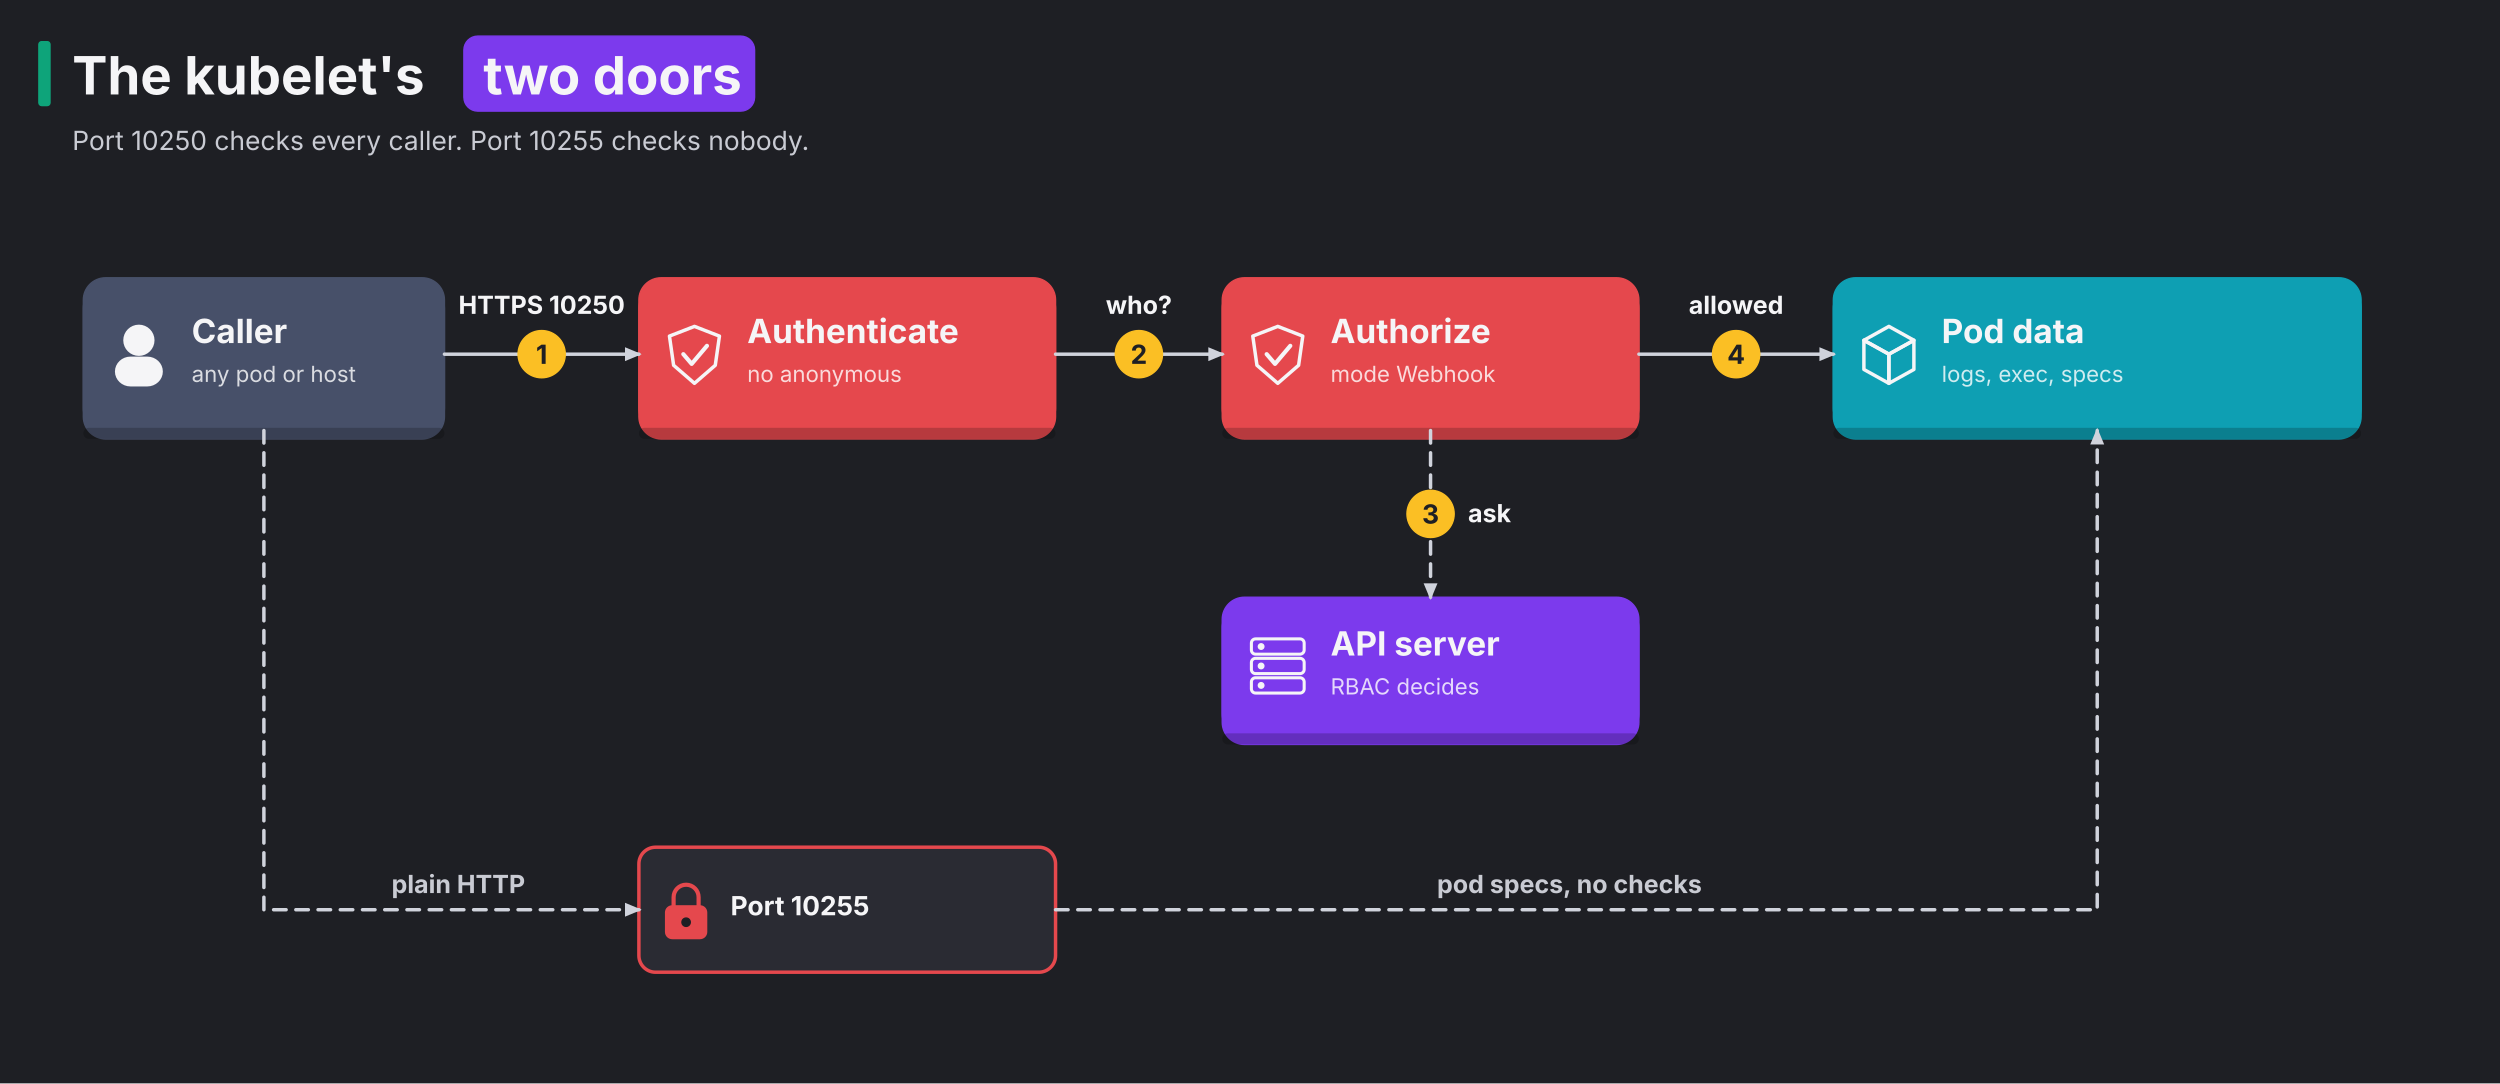
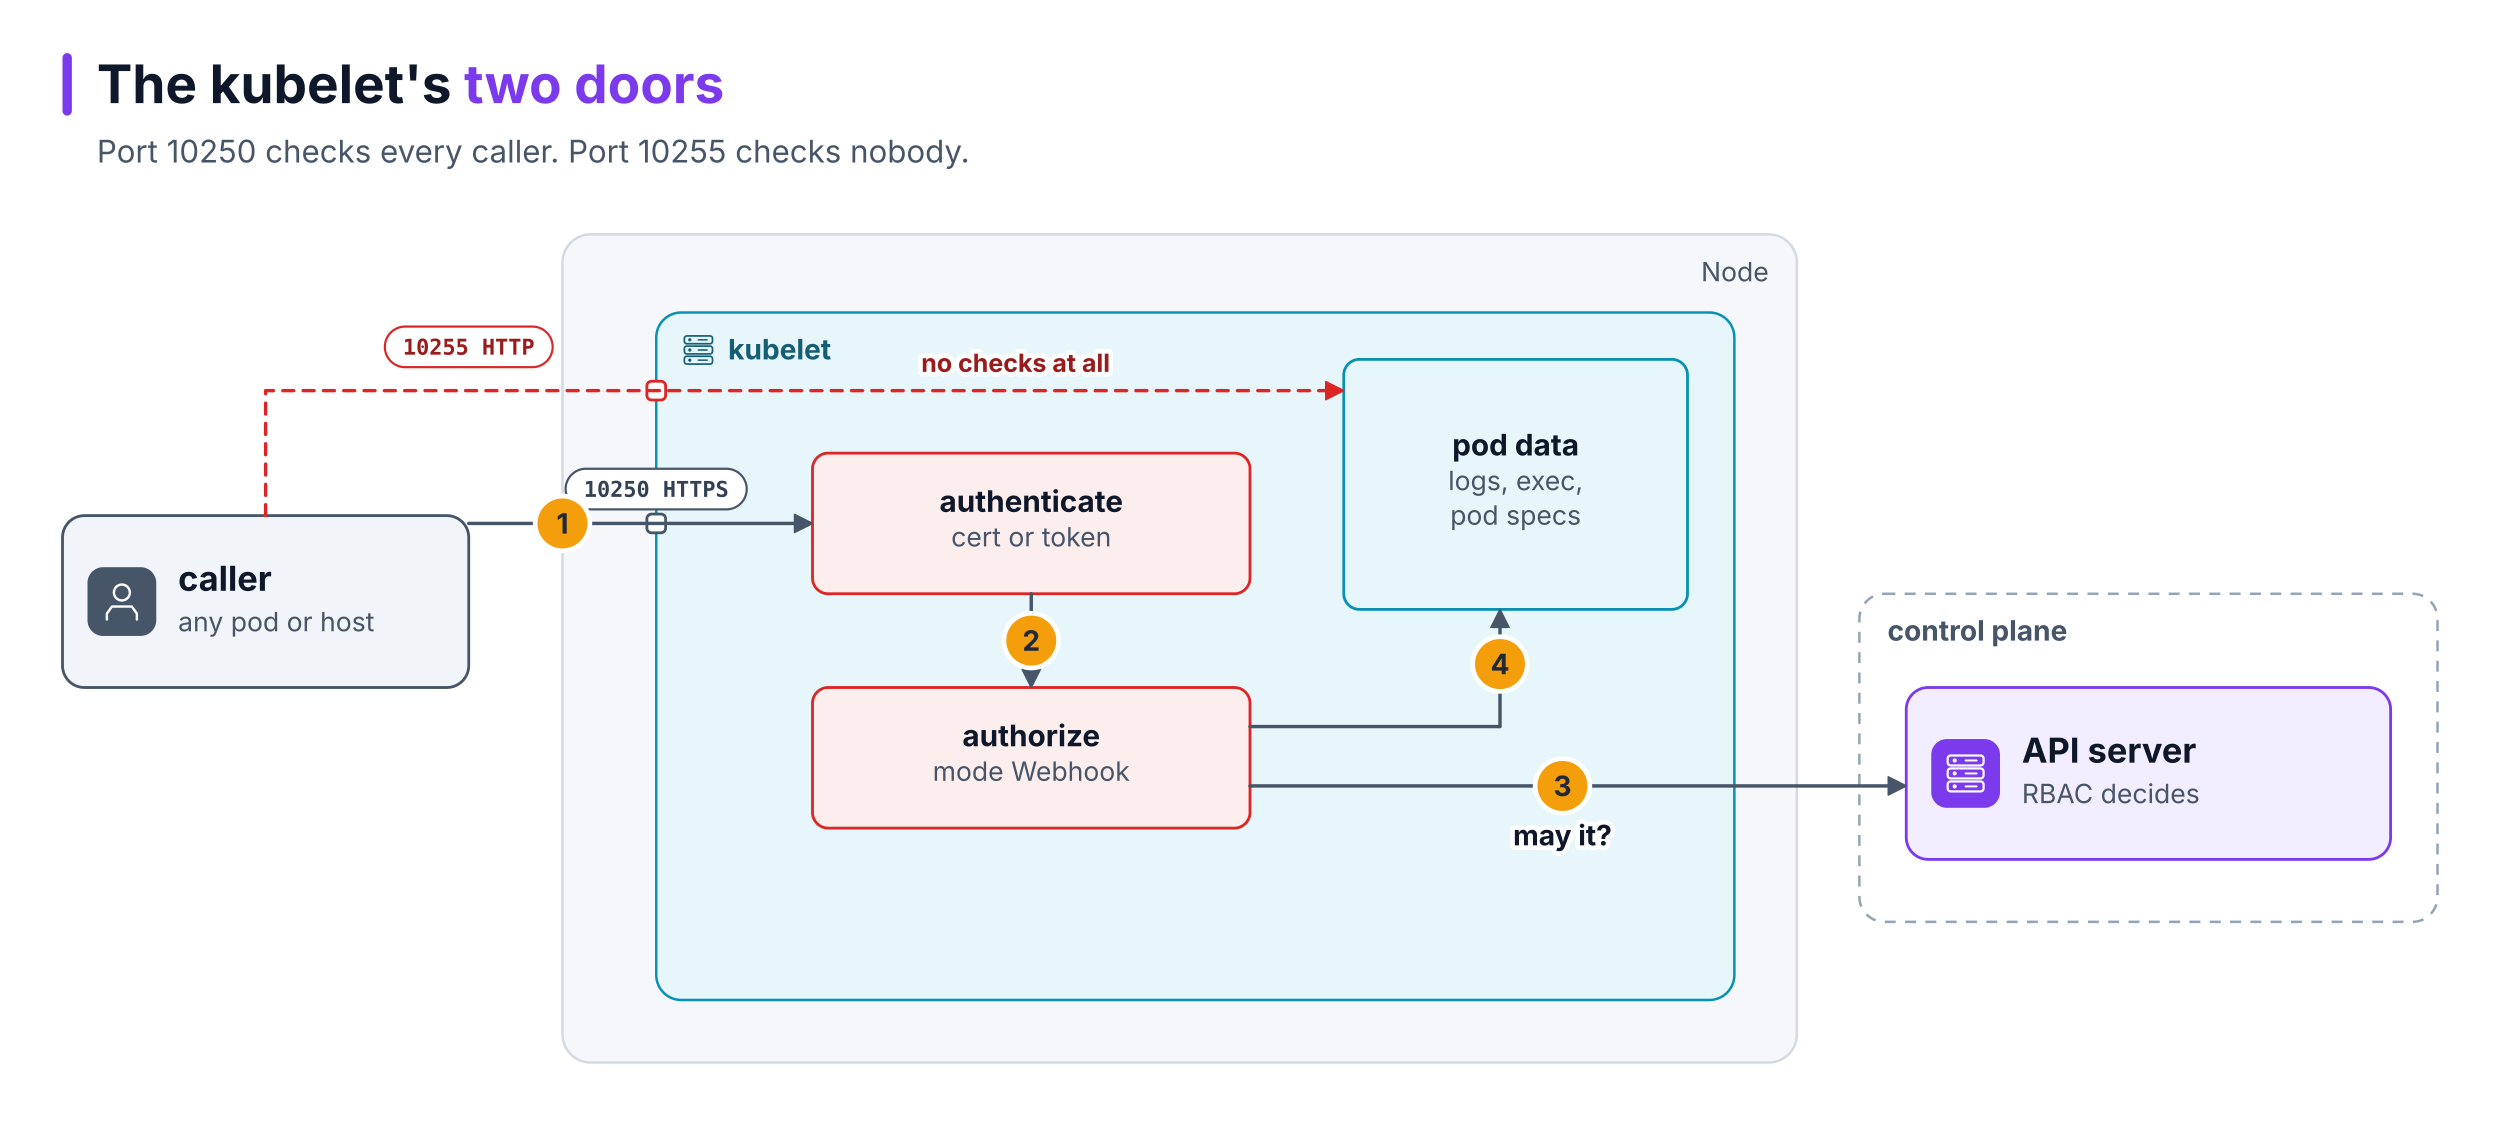
- <svg xmlns="http://www.w3.org/2000/svg" width="1800" height="780" viewBox="0 0 1800 780" font-family="Inter, -apple-system, 'Segoe UI', Helvetica, Arial, sans-serif">
-   <rect width="1800" height="780" fill="#1e1f24" />
-   <defs>
-     <marker id="h" markerWidth="12" markerHeight="10" refX="10" refY="5" orient="auto" markerUnits="userSpaceOnUse">
-       <path d="M0,0 L12,5 L0,10 z" fill="#d0d3dc" />
-     </marker>
-   </defs>
-   <rect x="28.0" y="30.0" width="8.0" height="46.0" rx="2" fill="#0ea47a" stroke="#0ea47a" stroke-width="1" />
-   <text x="52.0" y="68.0" font-size="38" fill="#f5f5f7" font-weight="700" text-anchor="start">The kubelet's</text>
-   <rect x="334.0" y="26.0" width="209.3" height="54.0" rx="10" fill="#7c3aed" stroke="#7c3aed" stroke-width="1" />
-   <text x="348.0" y="68.0" font-size="38" fill="#f5f5f7" font-weight="700" text-anchor="start">two doors</text>
-   <text x="52.0" y="108.0" font-size="19" fill="#c9cbd3" text-anchor="start">Port 10250 checks every caller. Port 10255 checks nobody.</text>
-   <rect x="60.0" y="206.0" width="260.0" height="110.0" rx="16" fill="#475069" stroke="#475069" stroke-width="1" />
-   <rect x="60.0" y="200.0" width="260.0" height="110.0" rx="16" fill="#475069" stroke="#475069" stroke-width="1" />
-   <rect x="60.0" y="308.0" width="260.0" height="8.0" rx="4" fill="#00000033" stroke="#00000033" stroke-width="0" />
-   <ellipse cx="100.0" cy="245.0" rx="10" ry="10" fill="#f5f5f7" stroke="#f5f5f7" stroke-width="2.5" />
-   <rect x="84.0" y="258.0" width="32.0" height="19.0" rx="10" fill="#f5f5f7" stroke="#f5f5f7" stroke-width="2.5" />
-   <text x="138.0" y="247.0" font-size="24" fill="#f5f5f7" font-weight="700" text-anchor="start">Caller</text>
-   <text x="138.0" y="275.0" font-size="16" fill="#ffffffcc" text-anchor="start">any pod or host</text>
-   <rect x="460.0" y="206.0" width="300.0" height="110.0" rx="16" fill="#e5484d" stroke="#e5484d" stroke-width="1" />
-   <rect x="460.0" y="200.0" width="300.0" height="110.0" rx="16" fill="#e5484d" stroke="#e5484d" stroke-width="1" />
-   <rect x="460.0" y="308.0" width="300.0" height="8.0" rx="4" fill="#00000033" stroke="#00000033" stroke-width="0" />
-   <polygon points="500.0,235.0 518.0,242.0 515.0,263.0 500.0,276.0 485.0,263.0 482.0,242.0" fill="none" stroke="#f5f5f7" stroke-width="2.5" stroke-linejoin="round" />
-   <polyline points="492.0,255.0 498.0,262.0 509.0,249.0" fill="none" stroke="#f5f5f7" stroke-width="3" stroke-linecap="round" stroke-linejoin="round" />
-   <text x="538.0" y="247.0" font-size="24" fill="#f5f5f7" font-weight="700" text-anchor="start">Authenticate</text>
-   <text x="538.0" y="275.0" font-size="16" fill="#ffffffcc" text-anchor="start">no anonymous</text>
-   <rect x="880.0" y="206.0" width="300.0" height="110.0" rx="16" fill="#e5484d" stroke="#e5484d" stroke-width="1" />
-   <rect x="880.0" y="200.0" width="300.0" height="110.0" rx="16" fill="#e5484d" stroke="#e5484d" stroke-width="1" />
-   <rect x="880.0" y="308.0" width="300.0" height="8.0" rx="4" fill="#00000033" stroke="#00000033" stroke-width="0" />
-   <polygon points="920.0,235.0 938.0,242.0 935.0,263.0 920.0,276.0 905.0,263.0 902.0,242.0" fill="none" stroke="#f5f5f7" stroke-width="2.5" stroke-linejoin="round" />
-   <polyline points="912.0,255.0 918.0,262.0 929.0,249.0" fill="none" stroke="#f5f5f7" stroke-width="3" stroke-linecap="round" stroke-linejoin="round" />
-   <text x="958.0" y="247.0" font-size="24" fill="#f5f5f7" font-weight="700" text-anchor="start">Authorize</text>
-   <text x="958.0" y="275.0" font-size="16" fill="#ffffffcc" text-anchor="start">mode Webhook</text>
-   <rect x="1320.0" y="206.0" width="380.0" height="110.0" rx="16" fill="#0e9fb3" stroke="#0e9fb3" stroke-width="1" />
-   <rect x="1320.0" y="200.0" width="380.0" height="110.0" rx="16" fill="#0e9fb3" stroke="#0e9fb3" stroke-width="1" />
-   <rect x="1320.0" y="308.0" width="380.0" height="8.0" rx="4" fill="#00000033" stroke="#00000033" stroke-width="0" />
-   <polygon points="1360.0,235.0 1378.0,245.0 1360.0,255.0 1342.0,245.0" fill="none" stroke="#f5f5f7" stroke-width="2.5" stroke-linejoin="round" />
-   <polygon points="1342.0,245.0 1360.0,255.0 1360.0,276.0 1342.0,266.0" fill="none" stroke="#f5f5f7" stroke-width="2.5" stroke-linejoin="round" />
-   <polygon points="1378.0,245.0 1360.0,255.0 1360.0,276.0 1378.0,266.0" fill="none" stroke="#f5f5f7" stroke-width="2.5" stroke-linejoin="round" />
-   <text x="1398.0" y="247.0" font-size="24" fill="#f5f5f7" font-weight="700" text-anchor="start">Pod data</text>
-   <text x="1398.0" y="275.0" font-size="16" fill="#ffffffcc" text-anchor="start">logs, exec, specs</text>
-   <polyline points="320.0,255.0 460.0,255.0" fill="none" stroke="#d0d3dc" stroke-width="2.5" stroke-linecap="round" stroke-linejoin="round" marker-end="url(#h)" />
-   <ellipse cx="390.0" cy="255.0" rx="17" ry="17" fill="#fbbf24" stroke="#fbbf24" stroke-width="1" />
-   <text x="390.0" y="262.0" font-size="19" fill="#1e1f24" font-weight="700" text-anchor="middle">1</text>
-   <text x="390.0" y="226.0" font-size="18" fill="#f5f5f7" font-weight="700" text-anchor="middle">HTTPS 10250</text>
-   <polyline points="760.0,255.0 880.0,255.0" fill="none" stroke="#d0d3dc" stroke-width="2.5" stroke-linecap="round" stroke-linejoin="round" marker-end="url(#h)" />
-   <ellipse cx="820.0" cy="255.0" rx="17" ry="17" fill="#fbbf24" stroke="#fbbf24" stroke-width="1" />
-   <text x="820.0" y="262.0" font-size="19" fill="#1e1f24" font-weight="700" text-anchor="middle">2</text>
-   <text x="820.0" y="226.0" font-size="18" fill="#f5f5f7" font-weight="700" text-anchor="middle">who?</text>
-   <polyline points="1180.0,255.0 1320.0,255.0" fill="none" stroke="#d0d3dc" stroke-width="2.5" stroke-linecap="round" stroke-linejoin="round" marker-end="url(#h)" />
-   <ellipse cx="1250.0" cy="255.0" rx="17" ry="17" fill="#fbbf24" stroke="#fbbf24" stroke-width="1" />
-   <text x="1250.0" y="262.0" font-size="19" fill="#1e1f24" font-weight="700" text-anchor="middle">4</text>
-   <text x="1250.0" y="226.0" font-size="18" fill="#f5f5f7" font-weight="700" text-anchor="middle">allowed</text>
-   <rect x="880.0" y="436.0" width="300.0" height="100.0" rx="16" fill="#7c3aed" stroke="#7c3aed" stroke-width="1" />
-   <rect x="880.0" y="430.0" width="300.0" height="100.0" rx="16" fill="#7c3aed" stroke="#7c3aed" stroke-width="1" />
-   <rect x="880.0" y="528.0" width="300.0" height="8.0" rx="4" fill="#00000033" stroke="#00000033" stroke-width="0" />
-   <rect x="901.0" y="460.0" width="38.0" height="11.0" rx="3" fill="none" stroke="#f5f5f7" stroke-width="2.2" />
-   <ellipse cx="908.0" cy="465.5" rx="2" ry="2" fill="#f5f5f7" stroke="#f5f5f7" stroke-width="1" />
-   <rect x="901.0" y="474.0" width="38.0" height="11.0" rx="3" fill="none" stroke="#f5f5f7" stroke-width="2.2" />
-   <ellipse cx="908.0" cy="479.5" rx="2" ry="2" fill="#f5f5f7" stroke="#f5f5f7" stroke-width="1" />
-   <rect x="901.0" y="488.0" width="38.0" height="11.0" rx="3" fill="none" stroke="#f5f5f7" stroke-width="2.2" />
-   <ellipse cx="908.0" cy="493.5" rx="2" ry="2" fill="#f5f5f7" stroke="#f5f5f7" stroke-width="1" />
-   <text x="958.0" y="472.0" font-size="24" fill="#f5f5f7" font-weight="700" text-anchor="start">API server</text>
-   <text x="958.0" y="500.0" font-size="16" fill="#ffffffcc" text-anchor="start">RBAC decides</text>
-   <polyline points="1030.0,310.0 1030.0,430.0" fill="none" stroke="#d0d3dc" stroke-width="2.5" stroke-linecap="round" stroke-linejoin="round" stroke-dasharray="9 7" marker-end="url(#h)" />
-   <ellipse cx="1030.0" cy="370.0" rx="17" ry="17" fill="#fbbf24" stroke="#fbbf24" stroke-width="1" />
-   <text x="1030.0" y="377.0" font-size="19" fill="#1e1f24" font-weight="700" text-anchor="middle">3</text>
-   <text x="1057.0" y="376.0" font-size="18" fill="#f5f5f7" font-weight="700" text-anchor="start">ask</text>
-   <rect x="460.0" y="610.0" width="300.0" height="90.0" rx="12" fill="#2a2b33" stroke="#e5484d" stroke-width="2.5" />
-   <rect x="480.0" y="653.0" width="28.0" height="22.0" rx="4" fill="#e5484d" stroke="#e5484d" stroke-width="2.5" />
-   <rect x="485.0" y="637.0" width="18.0" height="24.0" rx="9" fill="none" stroke="#e5484d" stroke-width="3" />
-   <ellipse cx="494.0" cy="664.0" rx="3" ry="3" fill="#1e1f24" stroke="#1e1f24" stroke-width="1" />
-   <text x="526.0" y="659.0" font-size="19" fill="#f5f5f7" font-weight="700" text-anchor="start">Port 10255</text>
-   <polyline points="190.0,310.0 190.0,655.0 460.0,655.0" fill="none" stroke="#d0d3dc" stroke-width="2.5" stroke-linecap="round" stroke-linejoin="round" stroke-dasharray="9 7" marker-end="url(#h)" />
-   <text x="330.0" y="643.0" font-size="18" fill="#c9cbd3" font-weight="700" text-anchor="middle">plain HTTP</text>
-   <polyline points="760.0,655.0 1510.0,655.0 1510.0,310.0" fill="none" stroke="#d0d3dc" stroke-width="2.5" stroke-linecap="round" stroke-linejoin="round" stroke-dasharray="9 7" marker-end="url(#h)" />
-   <text x="1130.0" y="643.0" font-size="18" fill="#c9cbd3" font-weight="700" text-anchor="middle">pod specs, no checks</text>
+ <svg xmlns="http://www.w3.org/2000/svg" width="1600" height="720" viewBox="0 0 1600 720" font-family="Inter, -apple-system, 'Segoe UI', Helvetica, Arial, sans-serif">
+   <rect width="1600" height="720" fill="#ffffff" />
+   <rect x="40.0" y="34.0" width="6.0" height="40.0" rx="3.0" fill="#7c3aed" stroke="none" />
+   <text x="62" y="66" font-size="34" font-weight="700" fill="#0f172a">The kubelet's <tspan fill="#7c3aed">two doors</tspan>
+   </text>
+   <text x="62.0" y="104.0" font-size="20.0" fill="#475569" text-anchor="start">Port 10250 checks every caller. Port 10255 checks nobody.</text>
+   <rect x="40.0" y="330.0" width="260.0" height="110.0" rx="14.0" fill="#f1f4f8" stroke="#475569" stroke-width="1.8" />
+   <rect x="56.0" y="363.0" width="44.0" height="44.0" rx="10.0" fill="#475569" stroke="none" />
+   <ellipse cx="78.0" cy="379.2" rx="5.1" ry="5.1" fill="none" stroke="#ffffff" stroke-width="1.54" />
+   <polyline points="68.4,396.5 68.4,392.7 71.6,388.2 84.4,388.2 87.6,392.7 87.6,396.5" fill="none" stroke="#ffffff" stroke-width="1.54" stroke-linecap="round" stroke-linejoin="round" />
+   <text x="114.0" y="378.1" font-size="22.0" fill="#0f172a" font-weight="700" text-anchor="start">caller</text>
+   <text x="114.0" y="404.0" font-size="17.0" fill="#475569" text-anchor="start">any pod or host</text>
+   <rect x="360.0" y="150.0" width="790.0" height="530.0" rx="18.0" fill="#f5f7fa" stroke="#d3dae4" stroke-width="1.6" />
+   <text x="1132.0" y="180.0" font-size="17.0" fill="#475569" text-anchor="end">Node</text>
+   <rect x="420.0" y="200.0" width="690.0" height="440.0" rx="16.0" fill="#e6f6fa" stroke="#0891b2" stroke-width="1.6" />
+   <rect x="438.0" y="215.0" width="18.0" height="5.0" rx="1.5" fill="none" stroke="#155e75" stroke-width="1.1" />
+   <ellipse cx="441.5" cy="217.5" rx="0.8" ry="0.8" fill="#155e75" stroke="#155e75" stroke-width="0.50" />
+   <polyline points="447.0,217.5 452.5,217.5" fill="none" stroke="#155e75" stroke-width="1.00" stroke-linecap="round" stroke-linejoin="round" />
+   <rect x="438.0" y="221.5" width="18.0" height="5.0" rx="1.5" fill="none" stroke="#155e75" stroke-width="1.1" />
+   <ellipse cx="441.5" cy="224.0" rx="0.8" ry="0.8" fill="#155e75" stroke="#155e75" stroke-width="0.50" />
+   <polyline points="447.0,224.0 452.5,224.0" fill="none" stroke="#155e75" stroke-width="1.00" stroke-linecap="round" stroke-linejoin="round" />
+   <rect x="438.0" y="228.0" width="18.0" height="5.0" rx="1.5" fill="none" stroke="#155e75" stroke-width="1.1" />
+   <ellipse cx="441.5" cy="230.5" rx="0.8" ry="0.8" fill="#155e75" stroke="#155e75" stroke-width="0.50" />
+   <polyline points="447.0,230.5 452.5,230.5" fill="none" stroke="#155e75" stroke-width="1.00" stroke-linecap="round" stroke-linejoin="round" />
+   <text x="466.0" y="230.0" font-size="18.0" fill="#155e75" font-weight="700" text-anchor="start">kubelet</text>
+   <rect x="520.0" y="290.0" width="280.0" height="90.0" rx="10.0" fill="#fdeeee" stroke="#dc2626" stroke-width="1.8" />
+   <text x="660.0" y="327.6" font-size="19.0" fill="#0f172a" font-weight="700" text-anchor="middle">authenticate</text>
+   <text x="660.0" y="349.7" font-size="17.0" fill="#475569" text-anchor="middle">cert or token</text>
+   <rect x="520.0" y="440.0" width="280.0" height="90.0" rx="10.0" fill="#fdeeee" stroke="#dc2626" stroke-width="1.8" />
+   <text x="660.0" y="477.6" font-size="19.0" fill="#0f172a" font-weight="700" text-anchor="middle">authorize</text>
+   <text x="660.0" y="499.7" font-size="17.0" fill="#475569" text-anchor="middle">mode Webhook</text>
+   <rect x="860.0" y="230.0" width="220.0" height="160.0" rx="10.0" fill="#e6f6fa" stroke="#0891b2" stroke-width="1.8" />
+   <text x="970.0" y="291.5" font-size="19.0" fill="#0f172a" font-weight="700" text-anchor="middle">pod data</text>
+   <text x="970.0" y="313.7" font-size="17.0" fill="#475569" text-anchor="middle">logs, exec,</text>
+   <text x="970.0" y="335.8" font-size="17.0" fill="#475569" text-anchor="middle">pod specs</text>
+   <rect x="414.0" y="329.0" width="12.0" height="12.0" rx="3.0" fill="#ffffff" stroke="#475569" stroke-width="1.8" />
+   <rect x="362.0" y="300.0" width="115.9" height="26.0" rx="13.0" fill="#ffffff" stroke="#475569" stroke-width="1.4" />
+   <text x="420.0" y="318.0" font-size="14.0" fill="#334155" font-weight="700" font-family="'SF Mono', Menlo, Consolas, monospace" text-anchor="middle">10250 HTTPS</text>
+   <rect x="414.0" y="244.0" width="12.0" height="12.0" rx="3.0" fill="#ffffff" stroke="#dc2626" stroke-width="1.8" />
+   <rect x="246.3" y="209.0" width="107.4" height="26.0" rx="13.0" fill="#ffffff" stroke="#dc2626" stroke-width="1.4" />
+   <text x="300.0" y="227.0" font-size="14.0" fill="#991b1b" font-weight="700" font-family="'SF Mono', Menlo, Consolas, monospace" text-anchor="middle">10255 HTTP</text>
+   <rect x="1190.0" y="380.0" width="370.0" height="210.0" rx="16.0" fill="none" stroke="#94a3b8" stroke-width="1.6" stroke-dasharray="7 6" />
+   <text x="1208.0" y="410.0" font-size="18.0" fill="#475569" font-weight="700" text-anchor="start">control plane</text>
+   <rect x="1220.0" y="440.0" width="310.0" height="110.0" rx="14.0" fill="#f2edff" stroke="#7c3aed" stroke-width="1.8" />
+   <rect x="1236.0" y="473.0" width="44.0" height="44.0" rx="10.0" fill="#7c3aed" stroke="none" />
+   <rect x="1246.5" y="483.5" width="23.0" height="6.4" rx="1.9" fill="none" stroke="#ffffff" stroke-width="1.408" />
+   <ellipse cx="1251.0" cy="486.7" rx="1.0" ry="1.0" fill="#ffffff" stroke="#ffffff" stroke-width="0.64" />
+   <polyline points="1258.0,486.7 1265.0,486.7" fill="none" stroke="#ffffff" stroke-width="1.28" stroke-linecap="round" stroke-linejoin="round" />
+   <rect x="1246.5" y="491.8" width="23.0" height="6.4" rx="1.9" fill="none" stroke="#ffffff" stroke-width="1.408" />
+   <ellipse cx="1251.0" cy="495.0" rx="1.0" ry="1.0" fill="#ffffff" stroke="#ffffff" stroke-width="0.64" />
+   <polyline points="1258.0,495.0 1265.0,495.0" fill="none" stroke="#ffffff" stroke-width="1.28" stroke-linecap="round" stroke-linejoin="round" />
+   <rect x="1246.5" y="500.1" width="23.0" height="6.4" rx="1.9" fill="none" stroke="#ffffff" stroke-width="1.408" />
+   <ellipse cx="1251.0" cy="503.3" rx="1.0" ry="1.0" fill="#ffffff" stroke="#ffffff" stroke-width="0.64" />
+   <polyline points="1258.0,503.3 1265.0,503.3" fill="none" stroke="#ffffff" stroke-width="1.28" stroke-linecap="round" stroke-linejoin="round" />
+   <text x="1294.0" y="488.1" font-size="22.0" fill="#0f172a" font-weight="700" text-anchor="start">API server</text>
+   <text x="1294.0" y="514.0" font-size="17.0" fill="#475569" text-anchor="start">RBAC decides</text>
+   <polyline points="300.0,335.0 510.5,335.0" fill="none" stroke="#475569" stroke-width="2.20" stroke-linecap="round" stroke-linejoin="round" />
+   <polygon points="520.0,335.0 508.5,340.8 508.5,329.2" fill="#475569" stroke="#475569" stroke-width="1" stroke-linejoin="round" />
+   <ellipse cx="360.0" cy="335.0" rx="19.0" ry="19.0" fill="#ffffff" stroke="none" />
+   <ellipse cx="360.0" cy="335.0" rx="16.0" ry="16.0" fill="#f59e0b" stroke="none" />
+   <text x="360.0" y="341.5" font-size="18.0" fill="#1f2937" font-weight="700" text-anchor="middle">1</text>
+   <polyline points="660.0,380.0 660.0,430.5" fill="none" stroke="#475569" stroke-width="2.20" stroke-linecap="round" stroke-linejoin="round" />
+   <polygon points="660.0,440.0 654.2,428.5 665.8,428.5" fill="#475569" stroke="#475569" stroke-width="1" stroke-linejoin="round" />
+   <ellipse cx="660.0" cy="410.0" rx="19.0" ry="19.0" fill="#ffffff" stroke="none" />
+   <ellipse cx="660.0" cy="410.0" rx="16.0" ry="16.0" fill="#f59e0b" stroke="none" />
+   <text x="660.0" y="416.5" font-size="18.0" fill="#1f2937" font-weight="700" text-anchor="middle">2</text>
+   <polyline points="800.0,503.0 1210.5,503.0" fill="none" stroke="#475569" stroke-width="2.20" stroke-linecap="round" stroke-linejoin="round" />
+   <polygon points="1220.0,503.0 1208.5,508.8 1208.5,497.2" fill="#475569" stroke="#475569" stroke-width="1" stroke-linejoin="round" />
+   <ellipse cx="1000.0" cy="503.0" rx="19.0" ry="19.0" fill="#ffffff" stroke="none" />
+   <ellipse cx="1000.0" cy="503.0" rx="16.0" ry="16.0" fill="#f59e0b" stroke="none" />
+   <text x="1000.0" y="509.5" font-size="18.0" fill="#1f2937" font-weight="700" text-anchor="middle">3</text>
+   <text x="1000.0" y="541.0" font-size="18.0" fill="#0f172a" font-weight="700" stroke="#ffffff" stroke-width="6" stroke-linejoin="round" paint-order="stroke" text-anchor="middle">may it?</text>
+   <polyline points="800.0,465.0 960.0,465.0 960.0,399.5" fill="none" stroke="#475569" stroke-width="2.20" stroke-linecap="round" stroke-linejoin="round" />
+   <polygon points="960.0,390.0 965.8,401.5 954.2,401.5" fill="#475569" stroke="#475569" stroke-width="1" stroke-linejoin="round" />
+   <ellipse cx="960.0" cy="425.0" rx="19.0" ry="19.0" fill="#ffffff" stroke="none" />
+   <ellipse cx="960.0" cy="425.0" rx="16.0" ry="16.0" fill="#f59e0b" stroke="none" />
+   <text x="960.0" y="431.5" font-size="18.0" fill="#1f2937" font-weight="700" text-anchor="middle">4</text>
+   <polyline points="170.0,330.0 170.0,250.0 850.5,250.0" fill="none" stroke="#dc2626" stroke-width="2.20" stroke-linecap="round" stroke-linejoin="round" stroke-dasharray="7 6" />
+   <polygon points="860.0,250.0 848.5,255.8 848.5,244.2" fill="#dc2626" stroke="#dc2626" stroke-width="1" stroke-linejoin="round" />
+   <text x="650.0" y="238.0" font-size="16.0" fill="#991b1b" font-weight="700" stroke="#ffffff" stroke-width="6" stroke-linejoin="round" paint-order="stroke" text-anchor="middle">no checks at all</text>
</svg>
